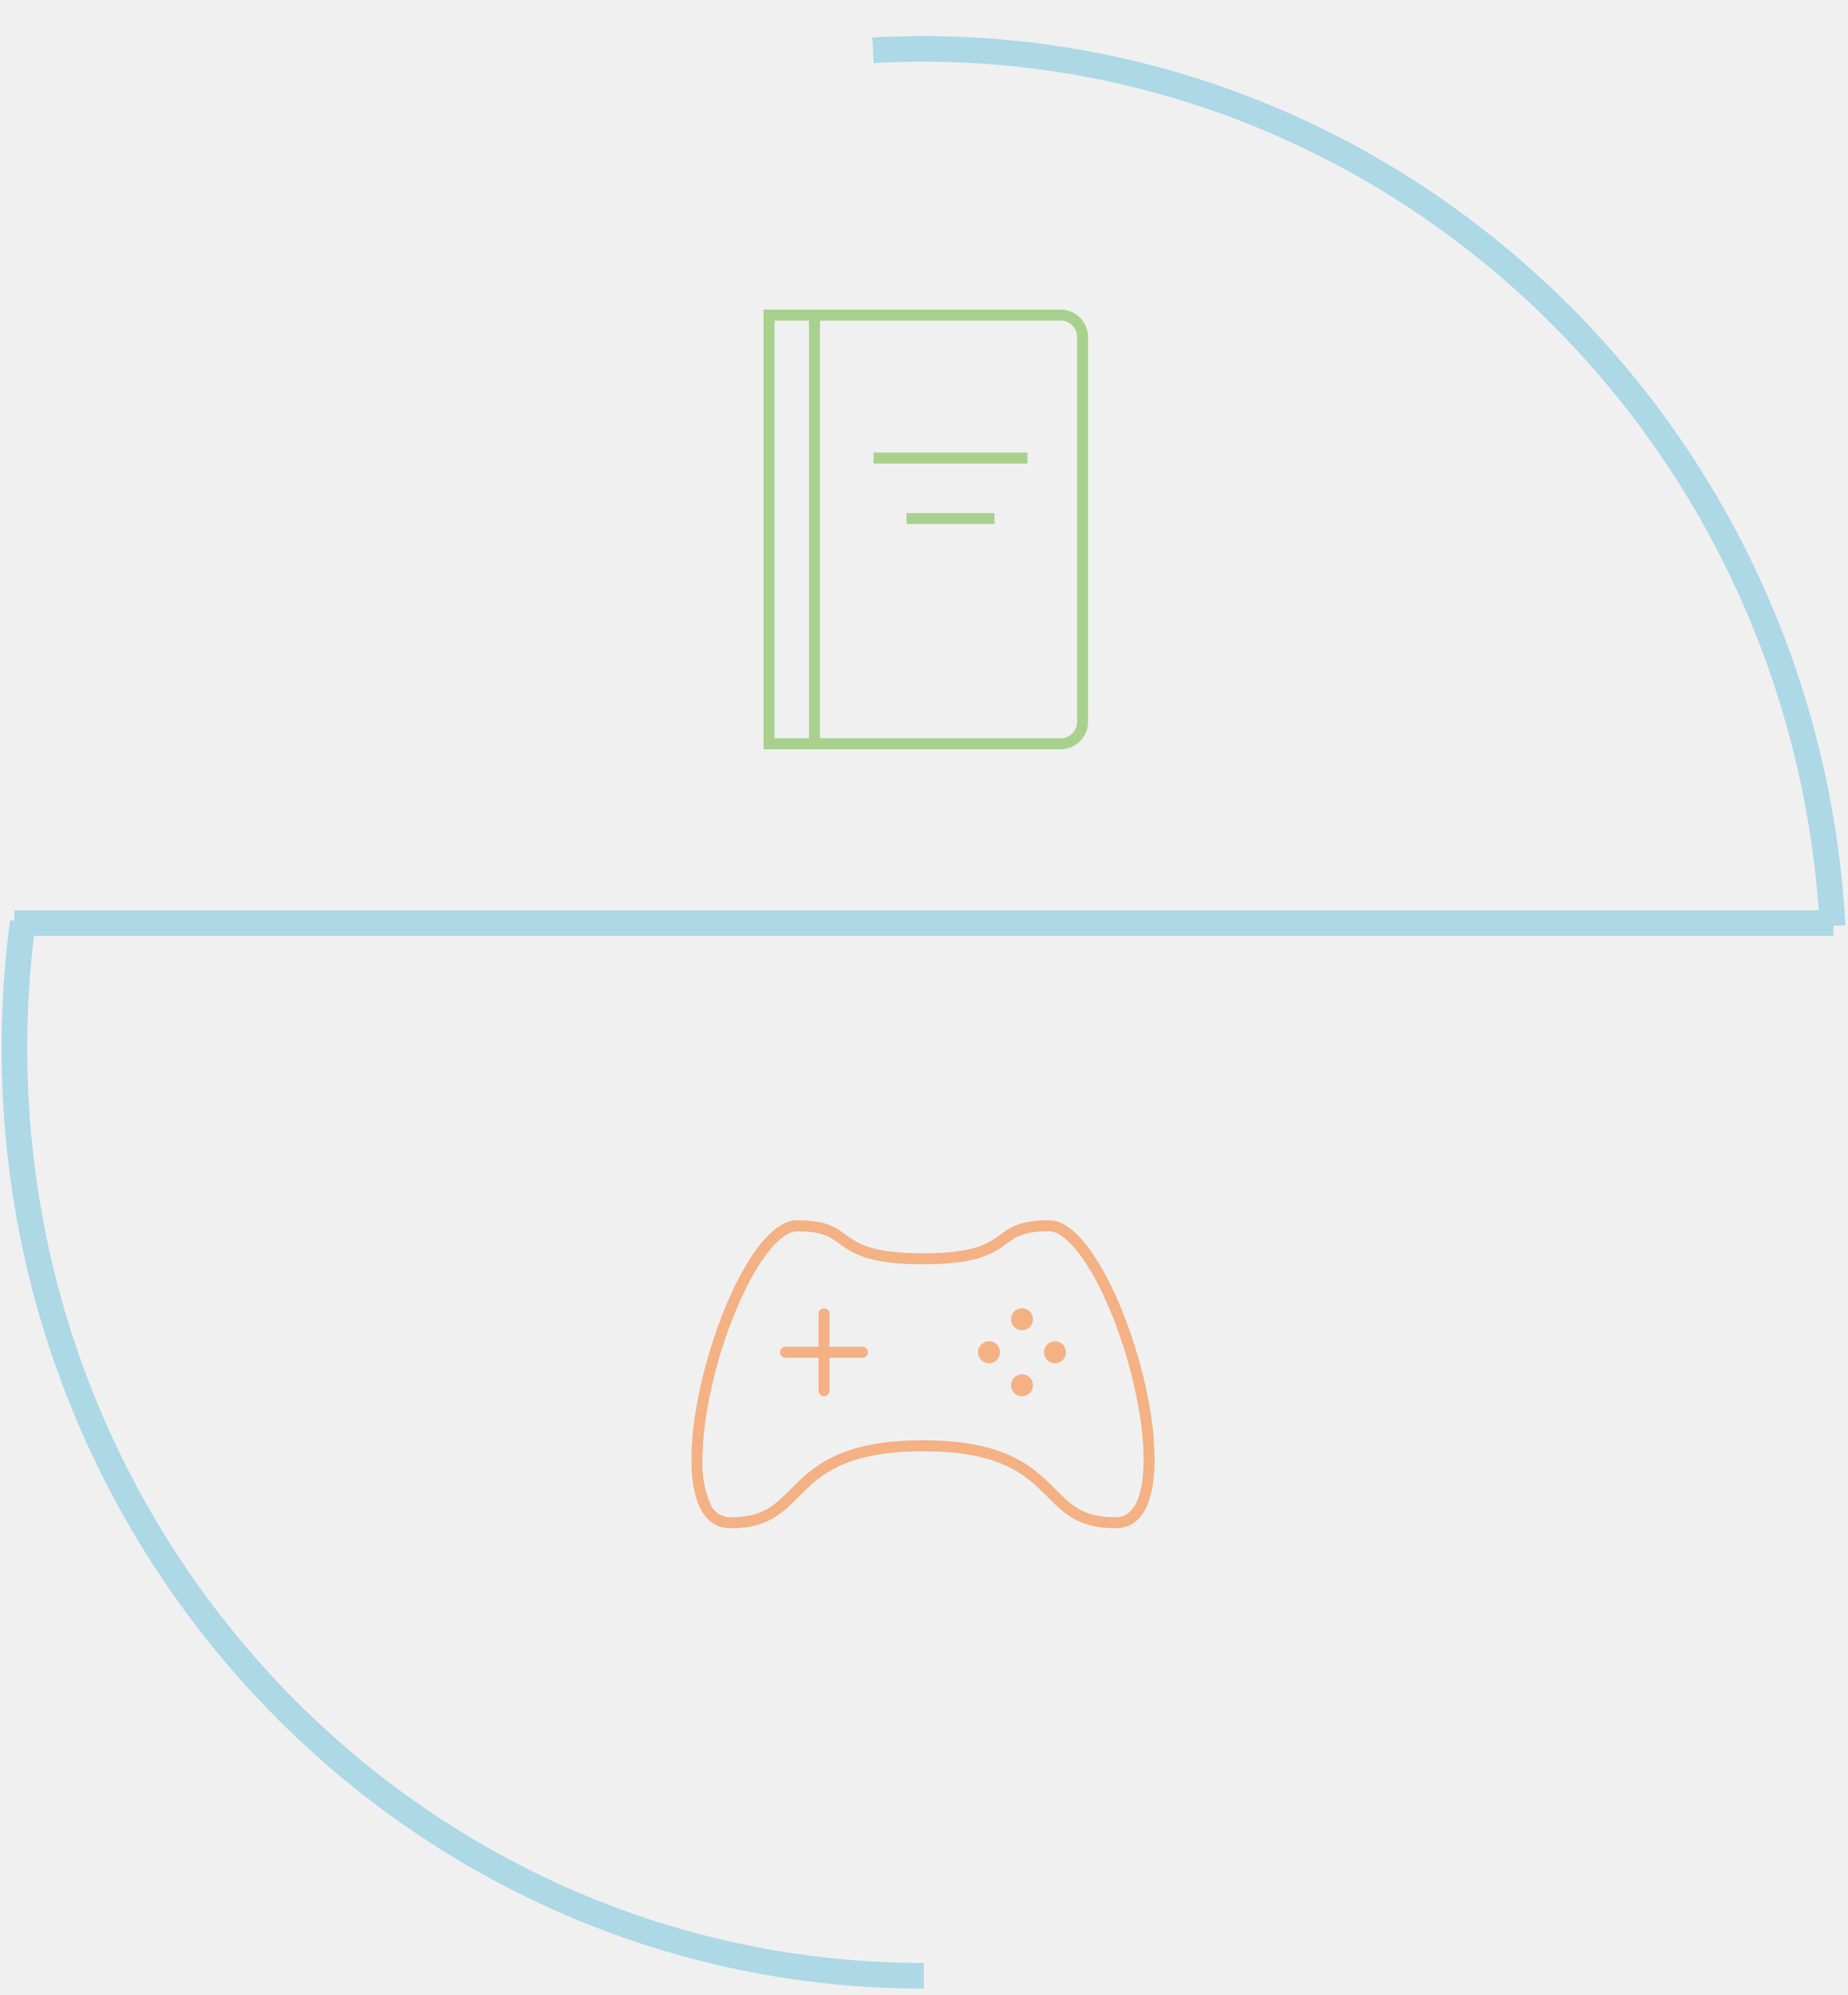
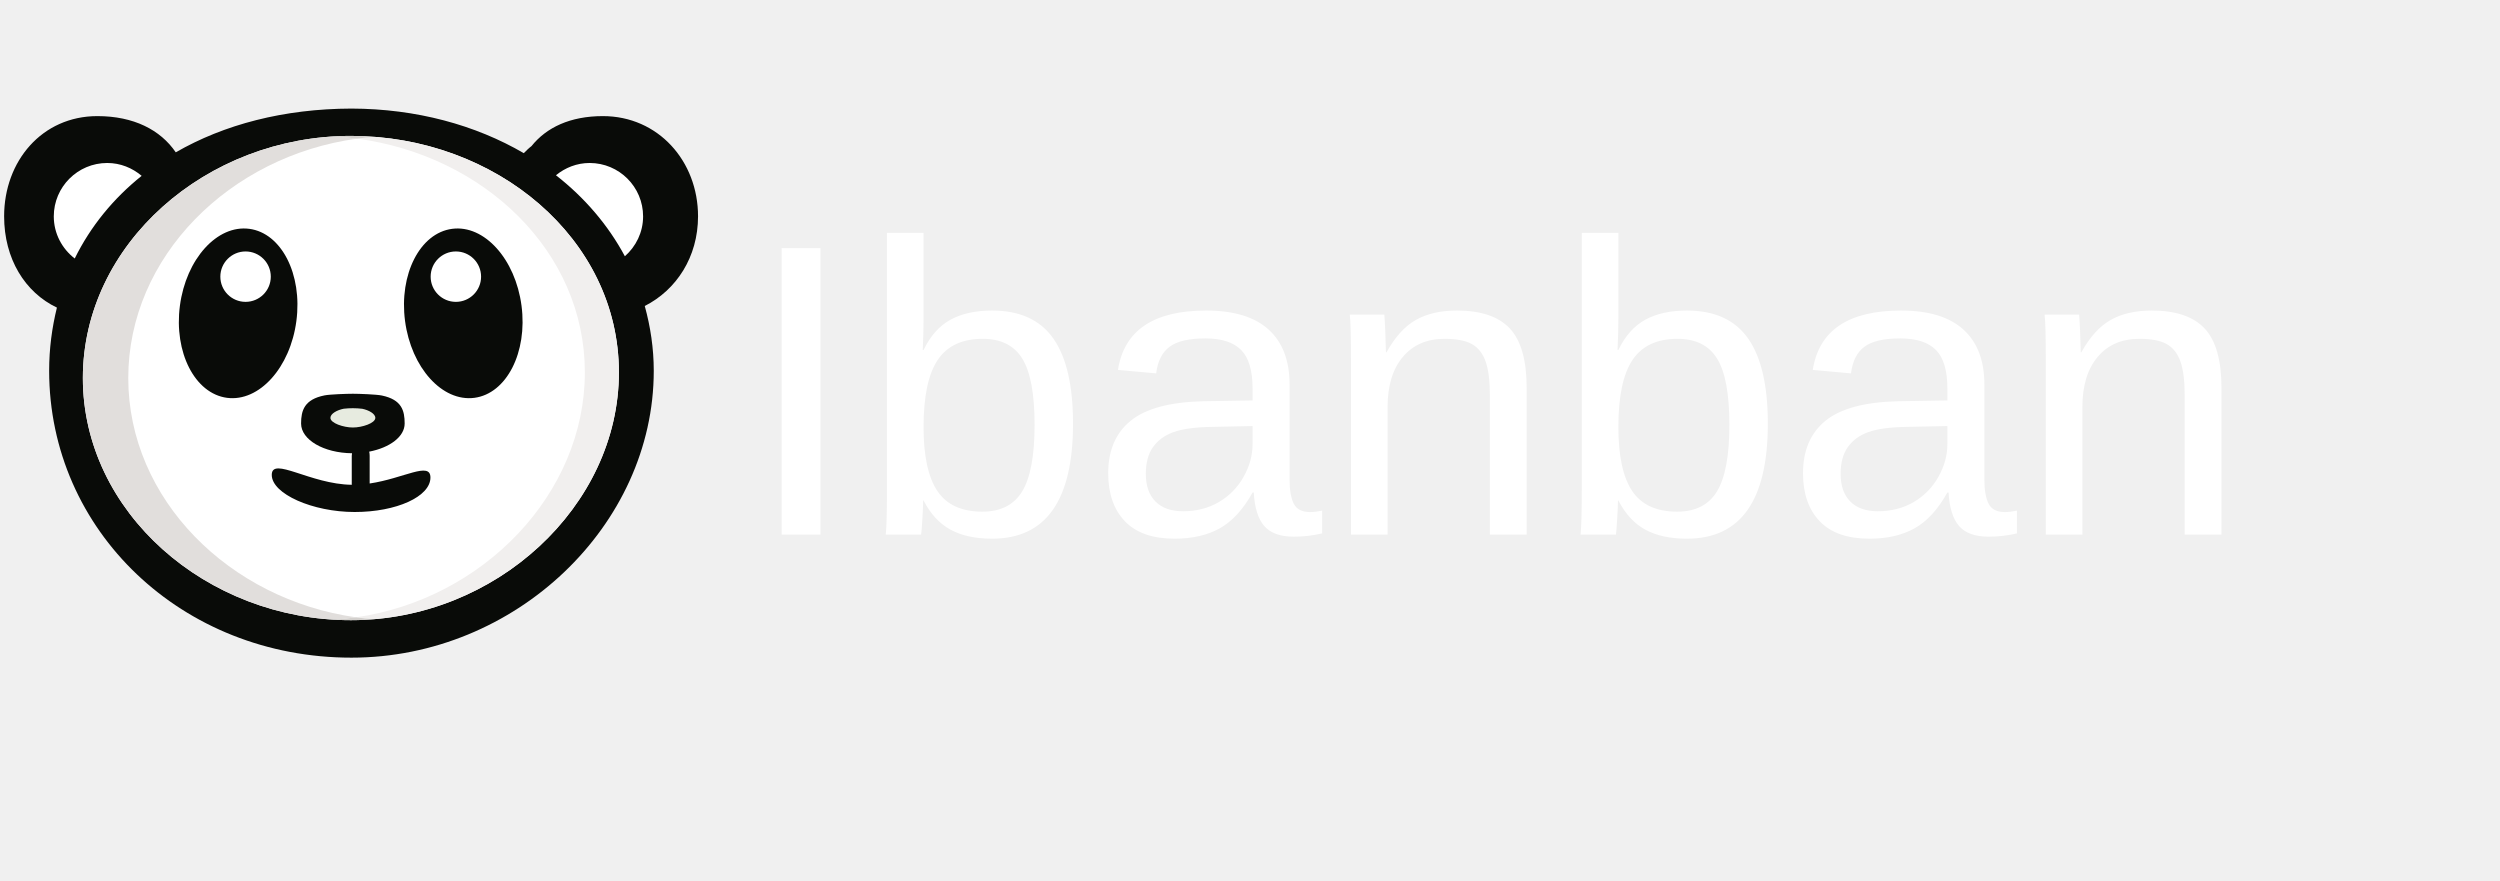
- <svg xmlns="http://www.w3.org/2000/svg" width="1155" height="1247" overflow="hidden">
+ <svg xmlns="http://www.w3.org/2000/svg" width="1819" height="641" xml:space="preserve" overflow="hidden">
  <defs>
    <clipPath id="clip0">
-       <rect x="1934" y="563" width="1155" height="1247" />
+       <rect x="779" y="724" width="1819" height="641" />
    </clipPath>
    <clipPath id="clip1">
-       <rect x="2346" y="1257" width="331" height="331" />
+       <rect x="782" y="803" width="505" height="401" />
    </clipPath>
    <clipPath id="clip2">
-       <rect x="2346" y="1257" width="331" height="331" />
+       <rect x="782" y="803" width="505" height="401" />
    </clipPath>
    <clipPath id="clip3">
-       <rect x="2346" y="1257" width="331" height="331" />
-     </clipPath>
-     <clipPath id="clip4">
-       <rect x="2346" y="729" width="331" height="331" />
-     </clipPath>
-     <clipPath id="clip5">
-       <rect x="2346" y="729" width="331" height="331" />
-     </clipPath>
-     <clipPath id="clip6">
-       <rect x="2346" y="729" width="331" height="331" />
+       <rect x="782" y="803" width="505" height="401" />
    </clipPath>
  </defs>
-   <g clip-path="url(#clip0)" transform="translate(-1934 -563)">
-     <path d="M2479.75 594.437C2793.29 577.026 3061.85 822.066 3079.6 1141.75" stroke="#ADD8E6" stroke-width="16.042" stroke-linecap="butt" stroke-linejoin="miter" stroke-miterlimit="8" stroke-opacity="1" fill="none" fill-rule="evenodd" />
+   <g clip-path="url(#clip0)" transform="translate(-779 -724)">
    <g clip-path="url(#clip1)">
      <g clip-path="url(#clip2)">
        <g clip-path="url(#clip3)">
-           <path d="M2590.06 1332.63C2597.97 1332.63 2612.63 1345.5 2627.83 1381.8 2640.62 1412.32 2648.89 1448.94 2648.89 1475.1 2648.89 1491.64 2645.84 1511.38 2631.31 1511.38 2611.21 1511.38 2603.9 1504.04 2593.79 1493.9 2580.18 1480.24 2563.25 1463.25 2511 1463.25 2458.75 1463.25 2441.82 1480.24 2428.21 1493.9 2418.09 1504.04 2410.79 1511.38 2390.69 1511.38 2385.12 1511.46 2380.08 1508.11 2378.02 1502.94 2374.32 1494.14 2372.65 1484.63 2373.11 1475.1 2373.11 1448.94 2381.36 1412.32 2394.16 1381.8 2409.37 1345.5 2424.03 1332.63 2431.94 1332.63 2448.09 1332.63 2452.66 1335.96 2458.45 1340.19 2466.88 1346.3 2476.42 1353.25 2511 1353.25 2545.58 1353.25 2555.12 1346.3 2563.55 1340.19 2569.34 1335.96 2573.91 1332.63 2590.06 1332.63M2590.06 1325.75C2549.5 1325.75 2570.12 1346.38 2511 1346.38 2451.88 1346.38 2472.5 1325.75 2431.94 1325.75 2388.62 1325.75 2333.62 1518.25 2390.69 1518.25 2443.28 1518.25 2423.34 1470.13 2511 1470.13 2598.66 1470.13 2578.72 1518.25 2631.31 1518.25 2688.38 1518.25 2633.38 1325.75 2590.06 1325.75Z" fill="#F4B183" fill-rule="nonzero" fill-opacity="1" />
-           <path d="M2600.38 1408.25C2600.38 1412.05 2597.3 1415.13 2593.5 1415.13 2589.7 1415.13 2586.62 1412.05 2586.62 1408.25 2586.62 1404.45 2589.7 1401.38 2593.5 1401.38 2597.3 1401.38 2600.38 1404.45 2600.38 1408.25Z" fill="#F4B183" fill-rule="nonzero" fill-opacity="1" />
-           <path d="M2579.75 1428.88C2579.75 1432.67 2576.67 1435.75 2572.88 1435.75 2569.08 1435.75 2566 1432.67 2566 1428.88 2566 1425.08 2569.08 1422 2572.88 1422 2576.67 1422 2579.75 1425.08 2579.75 1428.88Z" fill="#F4B183" fill-rule="nonzero" fill-opacity="1" />
-           <path d="M2559.12 1408.25C2559.12 1412.05 2556.05 1415.13 2552.25 1415.13 2548.45 1415.13 2545.38 1412.05 2545.38 1408.25 2545.38 1404.45 2548.45 1401.38 2552.25 1401.38 2556.05 1401.38 2559.12 1404.45 2559.12 1408.25Z" fill="#F4B183" fill-rule="nonzero" fill-opacity="1" />
-           <path d="M2579.75 1387.63C2579.75 1391.42 2576.67 1394.5 2572.88 1394.5 2569.08 1394.5 2566 1391.42 2566 1387.63 2566 1383.83 2569.08 1380.75 2572.88 1380.75 2576.67 1380.75 2579.75 1383.83 2579.75 1387.63Z" fill="#F4B183" fill-rule="nonzero" fill-opacity="1" />
-           <path d="M2473.19 1404.81 2452.56 1404.81 2452.56 1384.19C2452.56 1382.29 2451.02 1380.75 2449.12 1380.75 2447.23 1380.75 2445.69 1382.29 2445.69 1384.19L2445.69 1404.81 2425.06 1404.81C2423.16 1404.81 2421.62 1406.35 2421.62 1408.25 2421.62 1410.15 2423.16 1411.69 2425.06 1411.69L2445.69 1411.69 2445.69 1432.31C2445.69 1434.21 2447.23 1435.75 2449.12 1435.75 2451.02 1435.75 2452.56 1434.21 2452.56 1432.31L2452.56 1411.69 2473.19 1411.69C2475.09 1411.69 2476.62 1410.15 2476.62 1408.25 2476.62 1406.35 2475.09 1404.81 2473.19 1404.81Z" fill="#F4B183" fill-rule="nonzero" fill-opacity="1" />
+           <path d="M504.434 78.4C504.434 38.197 475.476 5.48 435.261 5.48 411.498 5.48 394.248 13.738 383.36 27.312 381.324 28.861 379.541 30.642 377.768 32.449 342.668 11.976 299.772 0.138 252.443 0 203.305 0.134 159.842 11.602 124.776 31.84 113.618 15.464 94.154 5.48 67.779 5.48 27.564 5.48 0 38.197 0 78.4 0 109.232 15.137 133.734 38.376 144.812 34.8 159.368 32.731 174.642 32.731 190.704 32.731 307.107 129.236 399.509 252.432 399.509L252.548 399.509C371.634 399.509 472.248 303.32 472.248 190.808 472.248 174.388 469.831 158.666 465.703 143.637 488.603 132.014 504.434 108.097 504.434 78.4" fill="#090B08" fill-rule="nonzero" fill-opacity="1" transform="matrix(1.00091 0 0 1 782 803)" />
+           <path d="M446.909 191.941C446.909 289.238 357.407 372.244 252.081 372.244 146.753 372.244 57.237 293.364 57.237 196.065 57.237 98.755 146.753 19.886 252.081 19.886 357.407 19.886 446.909 94.631 446.909 191.941" fill="#FFFFFF" fill-rule="nonzero" fill-opacity="1" transform="matrix(1.00091 0 0 1 782 803)" />
+           <path d="M212.451 154.562C207.986 188.516 185.393 213.545 162.02 210.459 138.644 207.375 123.314 177.35 127.791 143.395 132.268 109.44 154.847 84.414 178.235 87.498 201.61 90.57 216.94 120.593 212.451 154.562" fill="#090B08" fill-rule="nonzero" fill-opacity="1" transform="matrix(1.00091 0 0 1 782 803)" />
+           <path d="M193.852 122.3C193.852 132.424 185.641 140.637 175.515 140.637 165.389 140.637 157.178 132.424 157.178 122.3 157.178 112.173 165.389 103.961 175.515 103.961 185.641 103.961 193.852 112.173 193.852 122.3" fill="#FFFFFF" fill-rule="nonzero" fill-opacity="1" transform="matrix(1.00091 0 0 1 782 803)" />
+           <path d="M291.45 154.562C295.927 188.516 318.507 213.545 341.882 210.459 365.269 207.375 380.587 177.35 376.11 143.395 371.634 109.44 349.052 84.414 325.677 87.498 302.292 90.57 286.974 120.593 291.45 154.562" fill="#090B08" fill-rule="nonzero" fill-opacity="1" transform="matrix(1.00091 0 0 1 782 803)" />
+           <path d="M310.061 122.3C310.059 132.425 318.265 140.634 328.39 140.637 328.393 140.637 328.396 140.637 328.398 140.637 338.524 140.637 346.723 132.424 346.723 122.3 346.723 112.173 338.524 103.961 328.398 103.961 318.273 103.958 310.063 112.165 310.061 122.29 310.061 122.293 310.061 122.296 310.061 122.3" fill="#FFFFFF" fill-rule="nonzero" fill-opacity="1" transform="matrix(1.00091 0 0 1 782 803)" />
+           <path d="M265.72 272.794 265.72 252.68C265.72 251.588 265.616 250.556 265.391 249.614 280.325 246.743 291.163 238.721 291.163 229.163 291.163 219.791 289.08 211.813 274.609 208.78 270.599 207.949 258.028 207.492 253.525 207.492 249.218 207.492 236.828 207.909 232.975 208.676 218.215 211.606 215.874 219.675 215.874 229.163 215.874 240.999 232.396 250.583 252.895 250.782 252.816 251.405 252.706 252.006 252.706 252.68L252.706 273.73C222.587 273.358 194.556 252.818 194.556 266.54 194.556 280.4 224.384 293.533 254.814 293.533 285.241 293.533 309.905 282.302 309.905 268.439 309.905 256.481 290.568 269.104 265.72 272.794" fill="#090B08" fill-rule="nonzero" fill-opacity="1" transform="matrix(1.00091 0 0 1 782 803)" />
+           <path d="M269.844 225.037C269.844 228.903 260.266 232.051 253.525 232.051 246.784 232.051 237.192 228.903 237.192 225.037 237.192 221.953 242.071 219.336 246.861 218.386 248.11 218.138 252.132 218.008 253.525 218.008 254.983 218.008 259.056 218.166 260.357 218.426 265.042 219.401 269.844 221.99 269.844 225.037" fill="#E7EBE0" fill-rule="nonzero" fill-opacity="1" transform="matrix(1.00091 0 0 1 782 803)" />
+           <path d="M252.081 19.886C146.753 19.886 57.237 98.755 57.237 196.065 57.237 293.364 146.753 372.244 252.081 372.244 247.876 372.244 243.699 372.075 239.561 371.829 245.052 371.49 250.479 370.93 255.854 370.162 163.724 357.2 90.244 284.213 90.244 196.065 90.244 107.671 164.128 34.528 256.623 21.878 251.053 21.133 245.457 20.599 239.846 20.278 243.907 20.043 247.98 19.886 252.081 19.886" fill="#E1DEDC" fill-rule="nonzero" fill-opacity="1" transform="matrix(1.00091 0 0 1 782 803)" />
+           <path d="M252.081 19.886C257.716 19.886 263.299 20.148 268.843 20.564 264.743 20.889 260.656 21.318 256.623 21.878 348.727 34.217 422.156 103.805 422.156 191.941 422.156 280.309 348.311 356.849 255.854 370.162 259.98 370.735 264.144 371.19 268.335 371.529 262.96 371.971 257.547 372.244 252.081 372.244 357.407 372.244 446.909 289.238 446.909 191.941 446.909 94.631 357.407 19.886 252.081 19.886" fill="#F1EFEE" fill-rule="nonzero" fill-opacity="1" transform="matrix(1.00091 0 0 1 782 803)" />
+           <path d="M255.854 370.162C250.479 370.93 245.052 371.49 239.561 371.829 243.699 372.075 247.876 372.244 252.081 372.244 257.547 372.244 262.96 371.971 268.335 371.529 264.144 371.19 259.98 370.735 255.854 370.162M252.081 19.886C247.98 19.886 243.907 20.043 239.846 20.278 245.496 20.603 251.092 21.137 256.623 21.878 260.656 21.318 264.743 20.889 268.843 20.564 263.266 20.128 257.675 19.902 252.081 19.886" fill="#D3D0CD" fill-rule="nonzero" fill-opacity="1" transform="matrix(1.00091 0 0 1 782 803)" />
+           <path d="M451.247 107.454C459.307 100.337 464.493 90.041 464.493 78.439 464.493 56.991 447.106 39.59 425.643 39.59 416.304 39.59 407.848 43.023 401.149 48.514 422.101 64.895 439.113 84.816 451.247 107.454M51.328 109.084C62.79 85.787 79.291 65.521 99.974 48.946 93.198 43.194 84.536 39.59 74.952 39.59 53.504 39.59 36.102 56.991 36.102 78.439 36.102 90.964 42.13 101.98 51.328 109.084" fill="#FFFFFF" fill-rule="nonzero" fill-opacity="1" transform="matrix(1.00091 0 0 1 782 803)" />
        </g>
      </g>
    </g>
-     <path d="M2511.5 1798C2197.53 1798 1943 1538.33 1943 1218 1943 1191.65 1944.76 1165.33 1948.27 1139.22" stroke="#ADD8E6" stroke-width="16.042" stroke-linecap="butt" stroke-linejoin="miter" stroke-miterlimit="8" stroke-opacity="1" fill="none" fill-rule="evenodd" />
-     <path d="M0 0 1137.16 0" stroke="#ADD8E6" stroke-width="16.042" stroke-linecap="butt" stroke-linejoin="miter" stroke-miterlimit="8" stroke-opacity="1" fill="none" fill-rule="evenodd" transform="matrix(-1 0 0 1 3080.16 1140)" />
-     <g clip-path="url(#clip4)">
-       <g clip-path="url(#clip5)">
-         <g clip-path="url(#clip6)">
-           <path d="M2596.94 756.5 2411.31 756.5 2411.31 1031.37 2596.94 1031.37C2606.44 1031.38 2614.16 1023.69 2614.19 1014.18L2614.19 773.688C2614.16 764.181 2606.44 756.491 2596.94 756.5ZM2418.19 763.375 2439.71 763.375 2439.71 1024.49 2418.19 1024.49ZM2607.32 1014.19C2607.29 1019.9 2602.65 1024.51 2596.94 1024.5L2446.58 1024.5 2446.58 763.375 2596.94 763.375C2602.65 763.362 2607.29 767.976 2607.32 773.688Z" fill="#A9D18E" fill-rule="nonzero" fill-opacity="1" />
-           <path d="M2480.06 845.875 2576.31 845.875 2576.31 852.75 2480.06 852.75Z" fill="#A9D18E" fill-rule="nonzero" fill-opacity="1" />
-           <path d="M2500.69 883.688 2555.69 883.688 2555.69 890.563 2500.69 890.563Z" fill="#A9D18E" fill-rule="nonzero" fill-opacity="1" />
-         </g>
-       </g>
-     </g>
+     <text fill="#FFFFFF" fill-opacity="1" font-family="Arial,Arial_MSFontService,sans-serif" font-style="normal" font-variant="normal" font-weight="400" font-stretch="normal" font-size="303" text-anchor="start" direction="ltr" writing-mode="lr-tb" unicode-bidi="normal" text-decoration="none" transform="matrix(1 0 0 1 1319.75 1113)">Ibanban</text>
  </g>
</svg>
